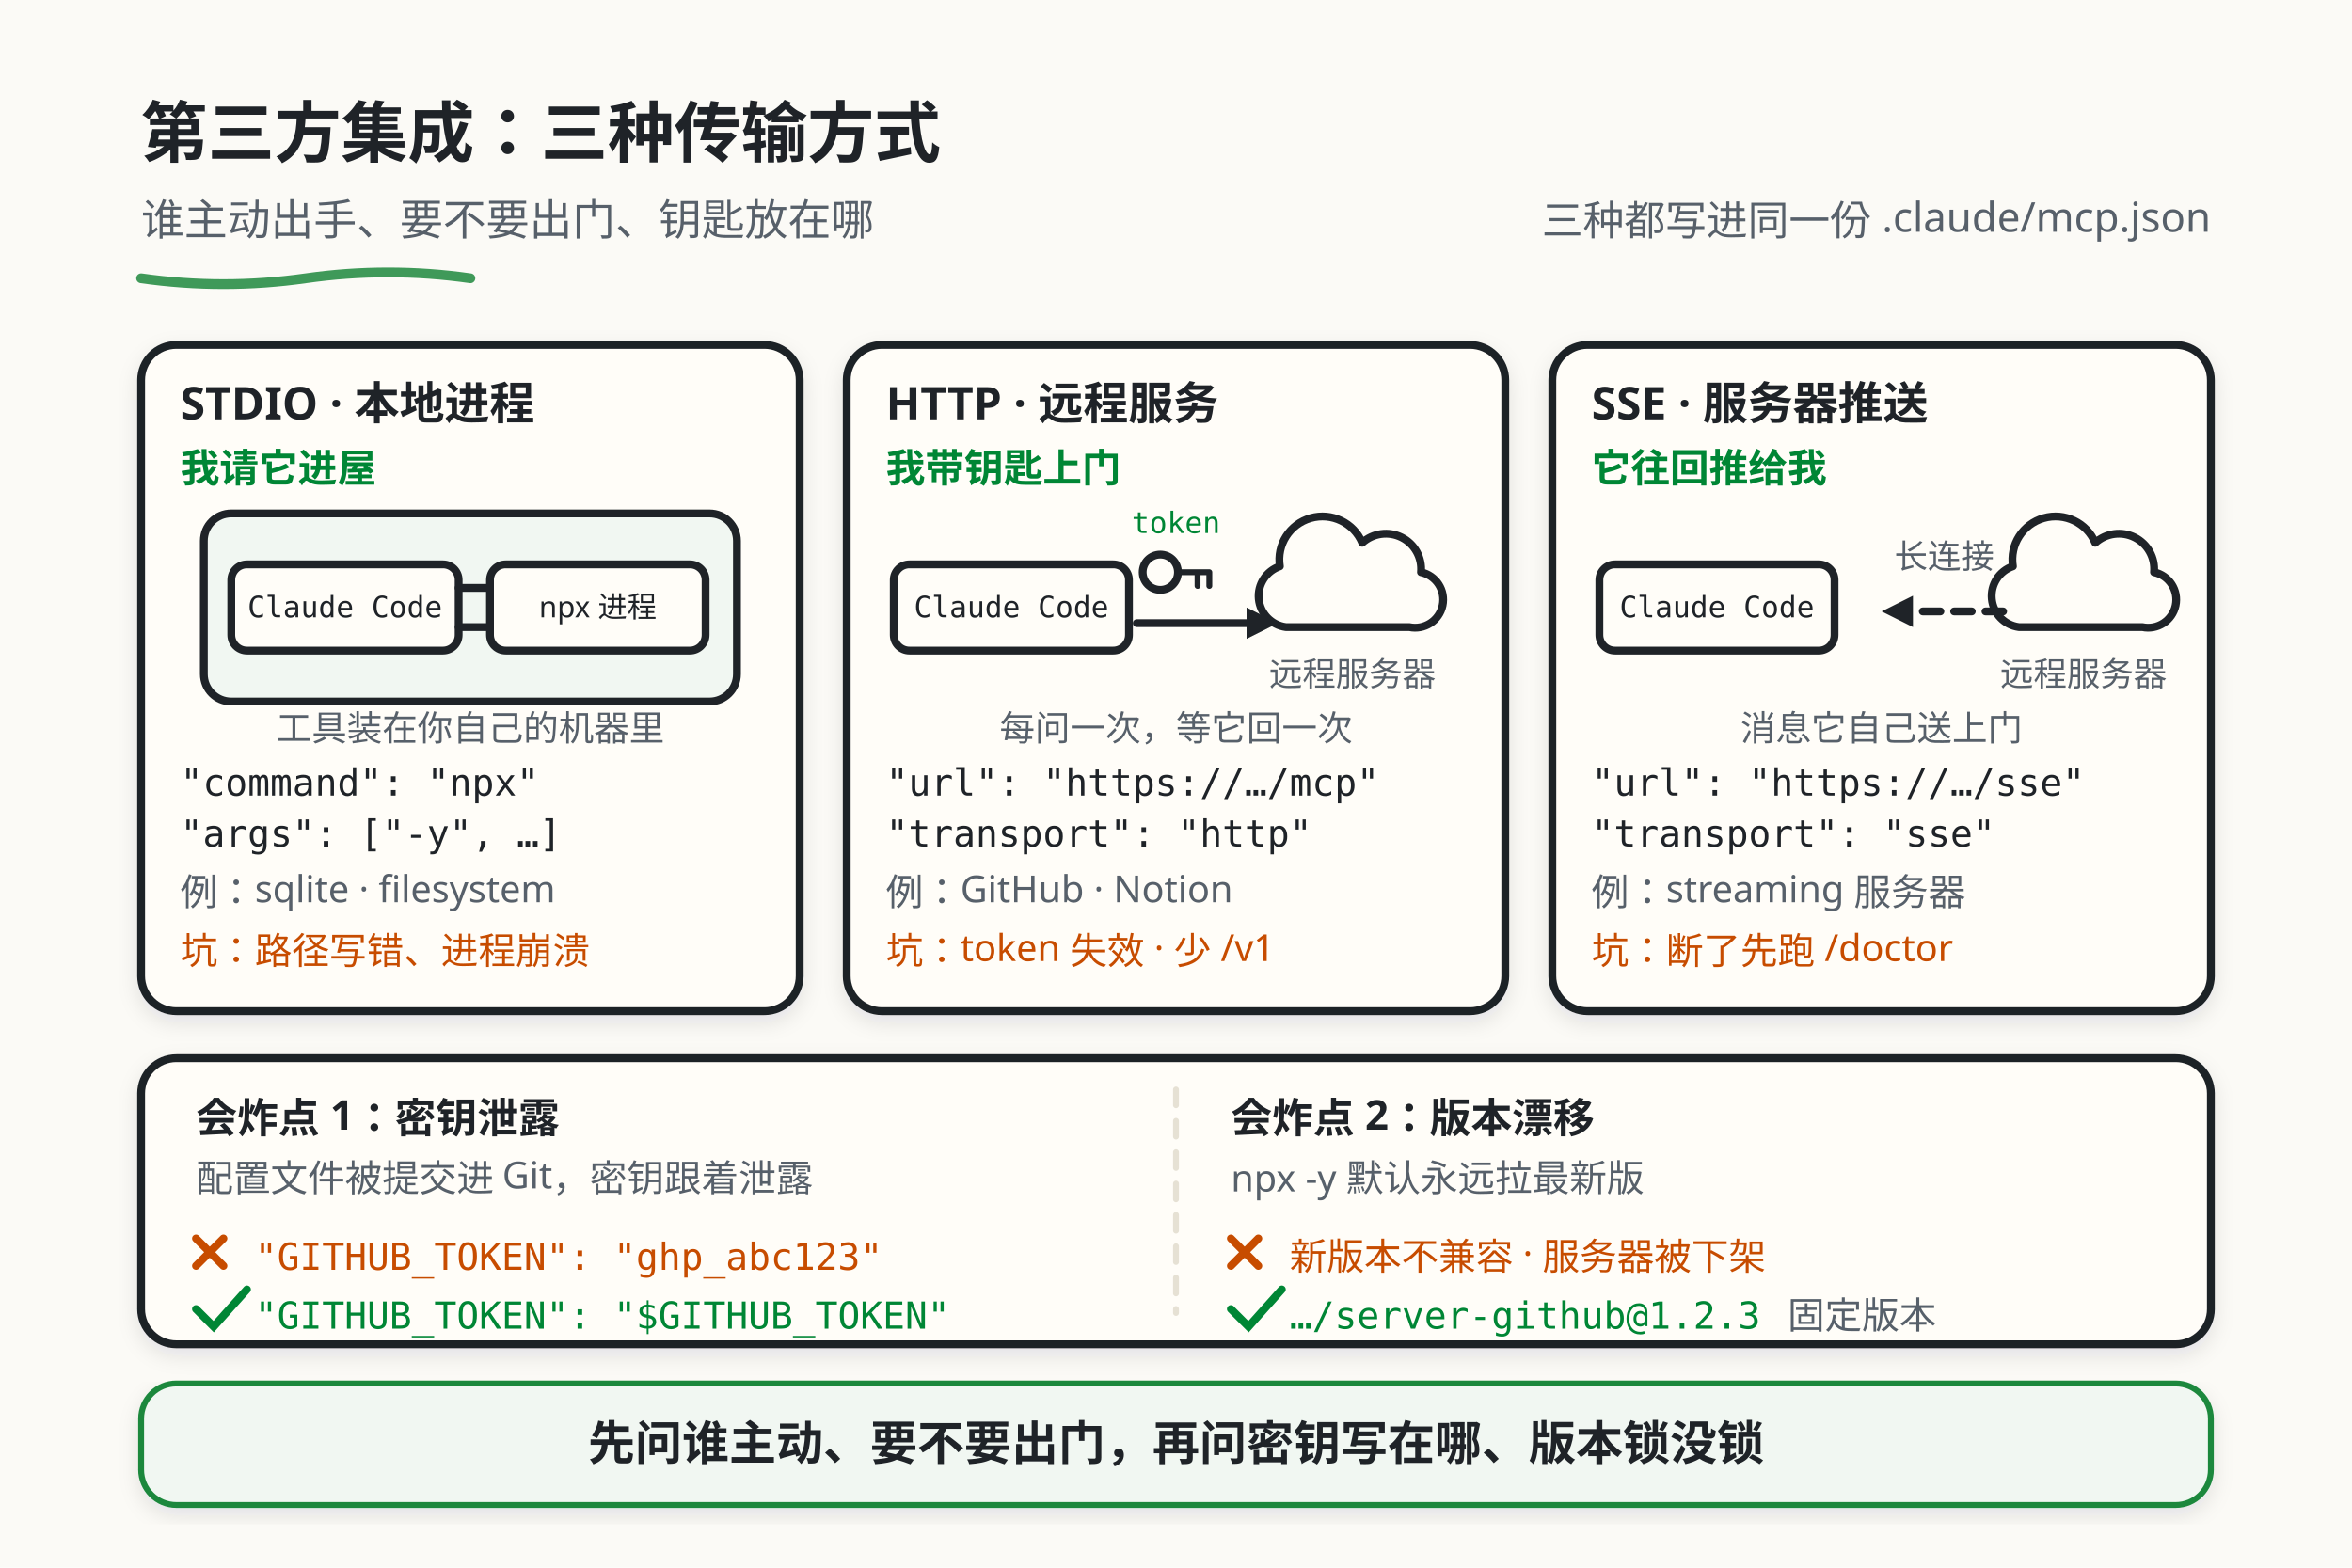
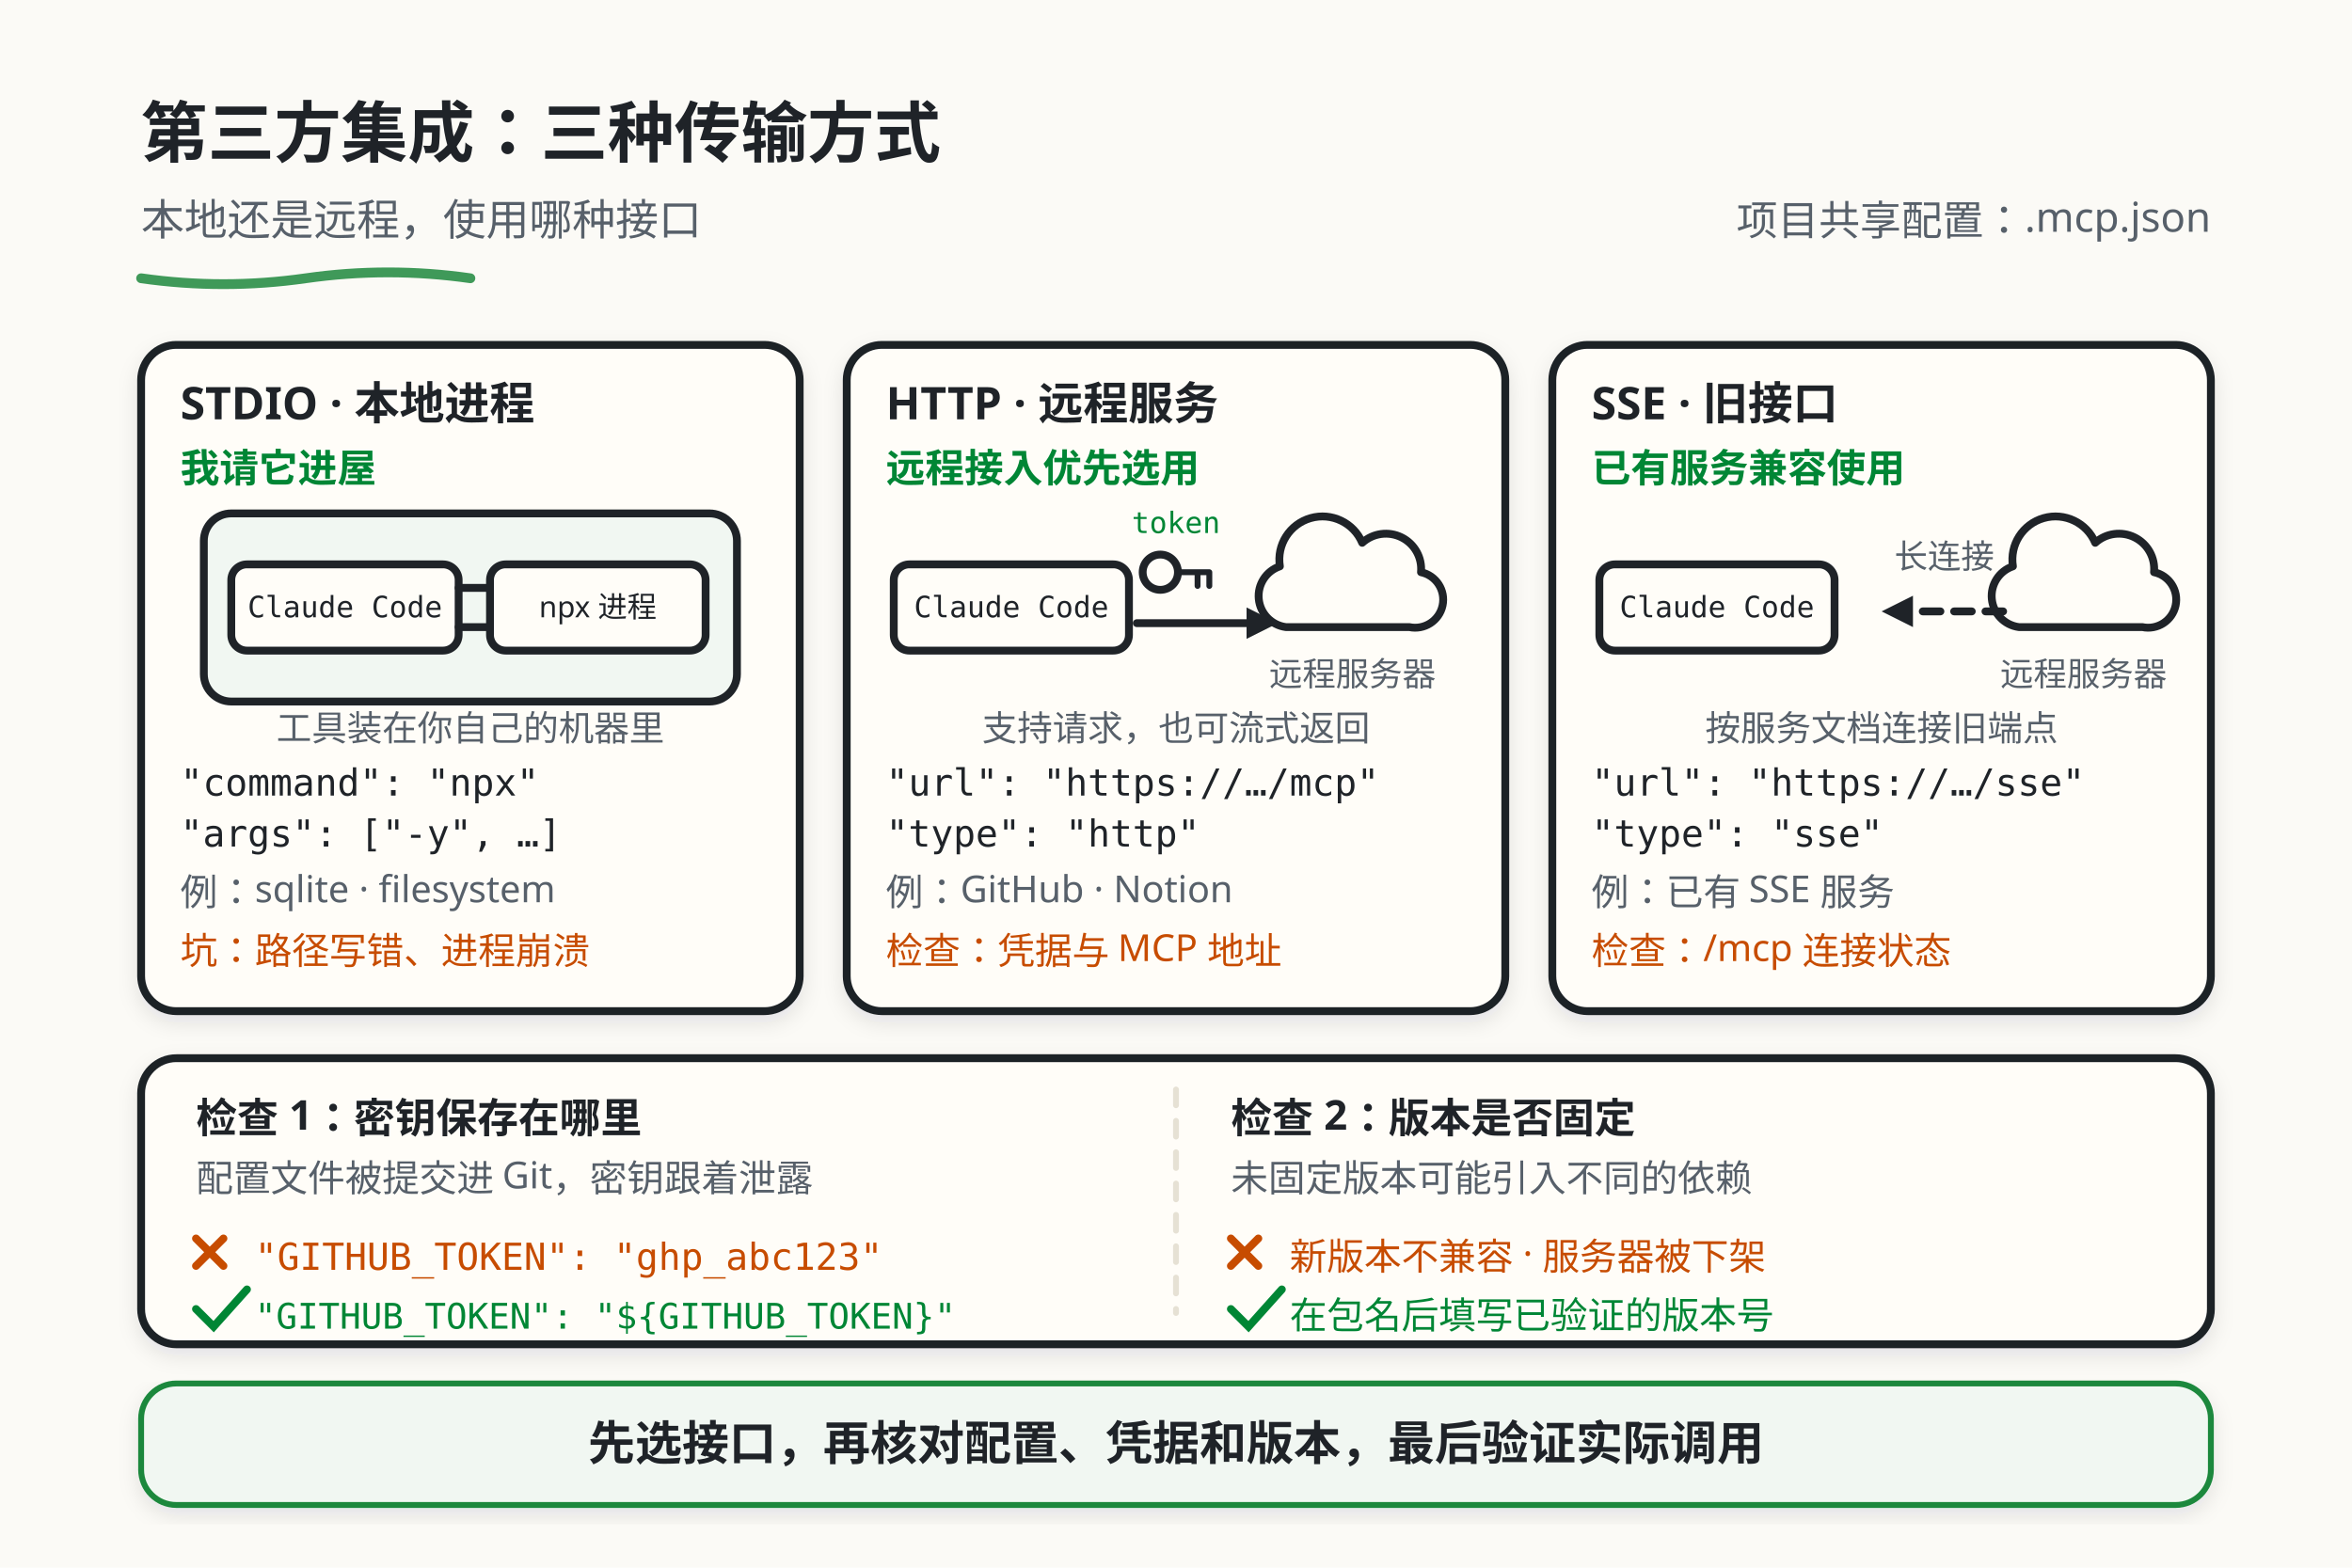
<svg xmlns="http://www.w3.org/2000/svg" width="1200" height="800" viewBox="0 0 1200 800" role="img" aria-labelledby="t">
  <defs>
    <filter id="card-shadow" x="-8%" y="-8%" width="116%" height="124%">
      <feDropShadow dx="0" dy="4" stdDeviation="5" flood-color="#1f2328" flood-opacity="0.10" />
    </filter>
  </defs>
  <rect width="1200" height="800" fill="#fbfaf6" />
  <g font-family="'Microsoft YaHei', system-ui, sans-serif">
    <text x="72" y="80" fill="#1f2328" font-size="34" font-weight="700">第三方集成：三种传输方式</text>
-     <text x="72" y="120" fill="#57606a" font-size="22">谁主动出手、要不要出门、钥匙放在哪</text>
+     <text x="72" y="120" fill="#57606a" font-size="22">本地还是远程，使用哪种接口</text>
    <path d="M72 142q42 6 84 0t84 0" fill="none" stroke="#1f883d" stroke-width="5" stroke-linecap="round" opacity="0.85" />
-     <text x="1128" y="120" fill="#57606a" font-size="21" text-anchor="end">三种都写进同一份 .claude/mcp.json</text>
+     <text x="1128" y="120" fill="#57606a" font-size="21" text-anchor="end">项目共享配置：.mcp.json</text>
    <g stroke="#1f2328" stroke-width="4" stroke-linejoin="round">
      <rect x="72" y="176" width="336" height="340" rx="18" fill="#fffdf8" filter="url(#card-shadow)" />
      <rect x="432" y="176" width="336" height="340" rx="18" fill="#fffdf8" filter="url(#card-shadow)" />
      <rect x="792" y="176" width="336" height="340" rx="18" fill="#fffdf8" filter="url(#card-shadow)" />
    </g>
    <g fill="#1f2328" font-size="23" font-weight="700">
      <text x="92" y="214">STDIO · 本地进程</text>
      <text x="452" y="214">HTTP · 远程服务</text>
-       <text x="812" y="214">SSE · 服务器推送</text>
+       <text x="812" y="214">SSE · 旧接口</text>
    </g>
    <g fill="#008635" font-size="20" font-weight="700">
      <text x="92" y="246">我请它进屋</text>
-       <text x="452" y="246">我带钥匙上门</text>
-       <text x="812" y="246">它往回推给我</text>
+       <text x="452" y="246">远程接入优先选用</text>
+       <text x="812" y="246">已有服务兼容使用</text>
    </g>
    <g stroke="#1f2328" stroke-width="4" stroke-linejoin="round" fill="none">
      <rect x="104" y="262" width="272" height="96" rx="14" fill="#f1f7f2" />
      <rect x="118" y="288" width="116" height="44" rx="8" fill="#fffdf8" />
      <rect x="250" y="288" width="110" height="44" rx="8" fill="#fffdf8" />
      <path d="M234 300h16M234 320h16" stroke-linecap="round" />
    </g>
    <g fill="#1f2328" font-family="ui-monospace, 'JetBrains Mono', monospace" font-size="15" text-anchor="middle">
      <text x="176" y="315">Claude Code</text>
      <text x="305" y="315" font-family="'Microsoft YaHei', system-ui, sans-serif">npx 进程</text>
    </g>
    <g stroke="#1f2328" stroke-width="4" stroke-linejoin="round" fill="none">
      <rect x="456" y="288" width="120" height="44" rx="8" fill="#fffdf8" />
      <path d="M580 318h56" stroke-linecap="round" />
      <circle cx="592" cy="292" r="9" />
      <path d="M601 292h16M611 292v7M617 292v7" stroke-width="3" stroke-linecap="round" />
      <path d="M656 320a16 16 0 0 1-3-31a22 22 0 0 1 42-12a18 18 0 0 1 30 15a14 14 0 0 1-6 28z" />
    </g>
    <path d="M636 310l16 8-16 8z" fill="#1f2328" />
    <text x="600" y="272" fill="#008635" font-family="ui-monospace, 'JetBrains Mono', monospace" font-size="15" text-anchor="middle">token</text>
    <text x="690" y="350" fill="#57606a" font-size="17" text-anchor="middle">远程服务器</text>
    <g stroke="#1f2328" stroke-width="4" stroke-linejoin="round" fill="none">
      <rect x="816" y="288" width="120" height="44" rx="8" fill="#fffdf8" />
      <path d="M1030 320a16 16 0 0 1-3-31a22 22 0 0 1 42-12a18 18 0 0 1 30 15a14 14 0 0 1-6 28z" />
      <path d="M1022 312h-46" stroke-linecap="round" stroke-dasharray="9 7" />
    </g>
    <path d="M976 304l-16 8 16 8z" fill="#1f2328" />
    <text x="992" y="290" fill="#57606a" font-size="17" text-anchor="middle">长连接</text>
    <text x="1063" y="350" fill="#57606a" font-size="17" text-anchor="middle">远程服务器</text>
    <g fill="#1f2328" font-family="ui-monospace, 'JetBrains Mono', monospace" font-size="15" text-anchor="middle">
      <text x="516" y="315">Claude Code</text>
      <text x="876" y="315">Claude Code</text>
    </g>
    <g font-size="18" fill="#57606a">
      <text x="240" y="378" text-anchor="middle">工具装在你自己的机器里</text>
-       <text x="600" y="378" text-anchor="middle">每问一次，等它回一次</text>
-       <text x="960" y="378" text-anchor="middle">消息它自己送上门</text>
+       <text x="600" y="378" text-anchor="middle">支持请求，也可流式返回</text>
+       <text x="960" y="378" text-anchor="middle">按服务文档连接旧端点</text>
    </g>
    <g font-family="ui-monospace, 'JetBrains Mono', monospace" font-size="19" fill="#1f2328">
      <text x="92" y="406">"command": "npx"</text>
      <text x="92" y="432">"args": ["-y", …]</text>
      <text x="452" y="406">"url": "https://…/mcp"</text>
-       <text x="452" y="432">"transport": "http"</text>
+       <text x="452" y="432">"type": "http"</text>
      <text x="812" y="406">"url": "https://…/sse"</text>
-       <text x="812" y="432">"transport": "sse"</text>
+       <text x="812" y="432">"type": "sse"</text>
    </g>
    <g font-size="19" fill="#57606a">
      <text x="92" y="462">例：sqlite · filesystem</text>
      <text x="452" y="462">例：GitHub · Notion</text>
-       <text x="812" y="462">例：streaming 服务器</text>
+       <text x="812" y="462">例：已有 SSE 服务</text>
    </g>
    <g font-size="19" fill="#c74c00">
      <text x="92" y="492">坑：路径写错、进程崩溃</text>
-       <text x="452" y="492">坑：token 失效 · 少 /v1</text>
-       <text x="812" y="492">坑：断了先跑 /doctor</text>
+       <text x="452" y="492">检查：凭据与 MCP 地址</text>
+       <text x="812" y="492">检查：/mcp 连接状态</text>
    </g>
    <rect x="72" y="540" width="1056" height="146" rx="18" fill="#fffdf8" stroke="#1f2328" stroke-width="4" filter="url(#card-shadow)" />
    <path d="M600 556v114" stroke="#e6e1d4" stroke-width="3" stroke-linecap="round" stroke-dasharray="8 8" />
    <g font-size="21" font-weight="700" fill="#1f2328">
-       <text x="100" y="578">会炸点 1：密钥泄露</text>
-       <text x="628" y="578">会炸点 2：版本漂移</text>
+       <text x="100" y="578">检查 1：密钥保存在哪里</text>
+       <text x="628" y="578">检查 2：版本是否固定</text>
    </g>
    <g font-size="19" fill="#57606a">
      <text x="100" y="608">配置文件被提交进 Git，密钥跟着泄露</text>
-       <text x="628" y="608">npx -y 默认永远拉最新版</text>
+       <text x="628" y="608">未固定版本可能引入不同的依赖</text>
    </g>
    <g stroke-width="4" stroke-linecap="round" fill="none">
      <path d="M100 632l14 14M114 632l-14 14" stroke="#c74c00" />
      <path d="M100 668l9 9 17-19" stroke="#008635" />
      <path d="M628 632l14 14M642 632l-14 14" stroke="#c74c00" />
      <path d="M628 668l9 9 17-19" stroke="#008635" />
    </g>
    <g font-family="ui-monospace, 'JetBrains Mono', monospace" font-size="19">
      <text x="130" y="648" fill="#c74c00">"GITHUB_TOKEN": "ghp_abc123"</text>
-       <text x="130" y="678" fill="#008635">"GITHUB_TOKEN": "$GITHUB_TOKEN"</text>
+       <text x="130" y="678" fill="#008635" font-size="18">"GITHUB_TOKEN": "${GITHUB_TOKEN}"</text>
    </g>
    <g font-size="19">
      <text x="658" y="648" fill="#c74c00">新版本不兼容 · 服务器被下架</text>
-       <text x="658" y="678" fill="#008635" font-family="ui-monospace, 'JetBrains Mono', monospace">…/server-github@1.2.3</text>
-       <text x="912" y="678" fill="#57606a">固定版本</text>
+       <text x="658" y="678" fill="#008635">在包名后填写已验证的版本号</text>
    </g>
    <rect x="72" y="706" width="1056" height="62" rx="18" fill="#f1f7f2" stroke="#1f883d" stroke-width="3" filter="url(#card-shadow)" />
-     <text x="600" y="745" fill="#1f2328" font-size="24" font-weight="700" text-anchor="middle">先问谁主动、要不要出门，再问密钥写在哪、版本锁没锁</text>
+     <text x="600" y="745" fill="#1f2328" font-size="24" font-weight="700" text-anchor="middle">先选接口，再核对配置、凭据和版本，最后验证实际调用</text>
  </g>
</svg>
